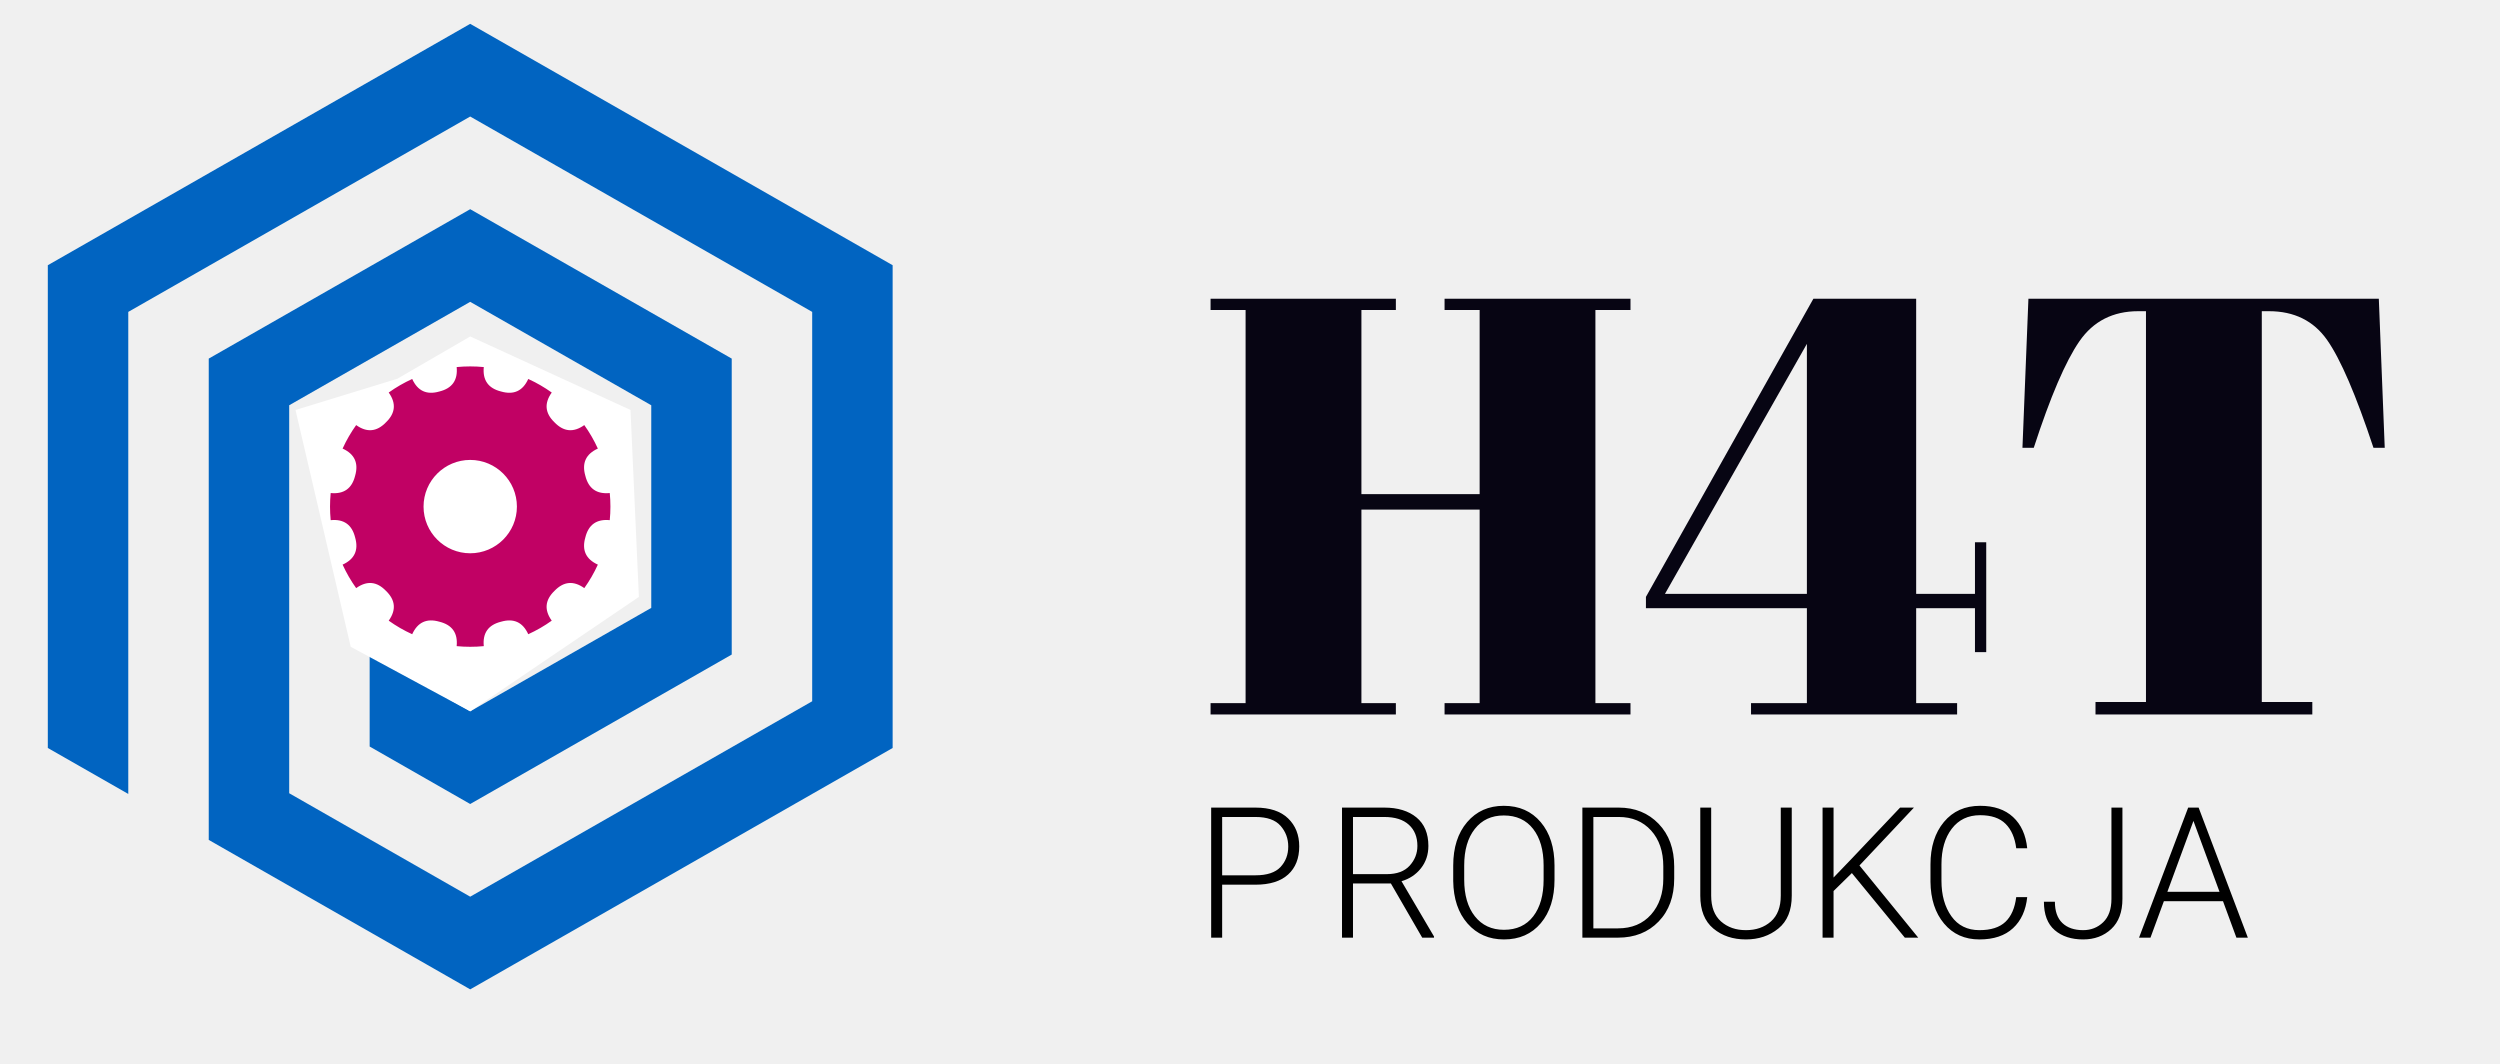
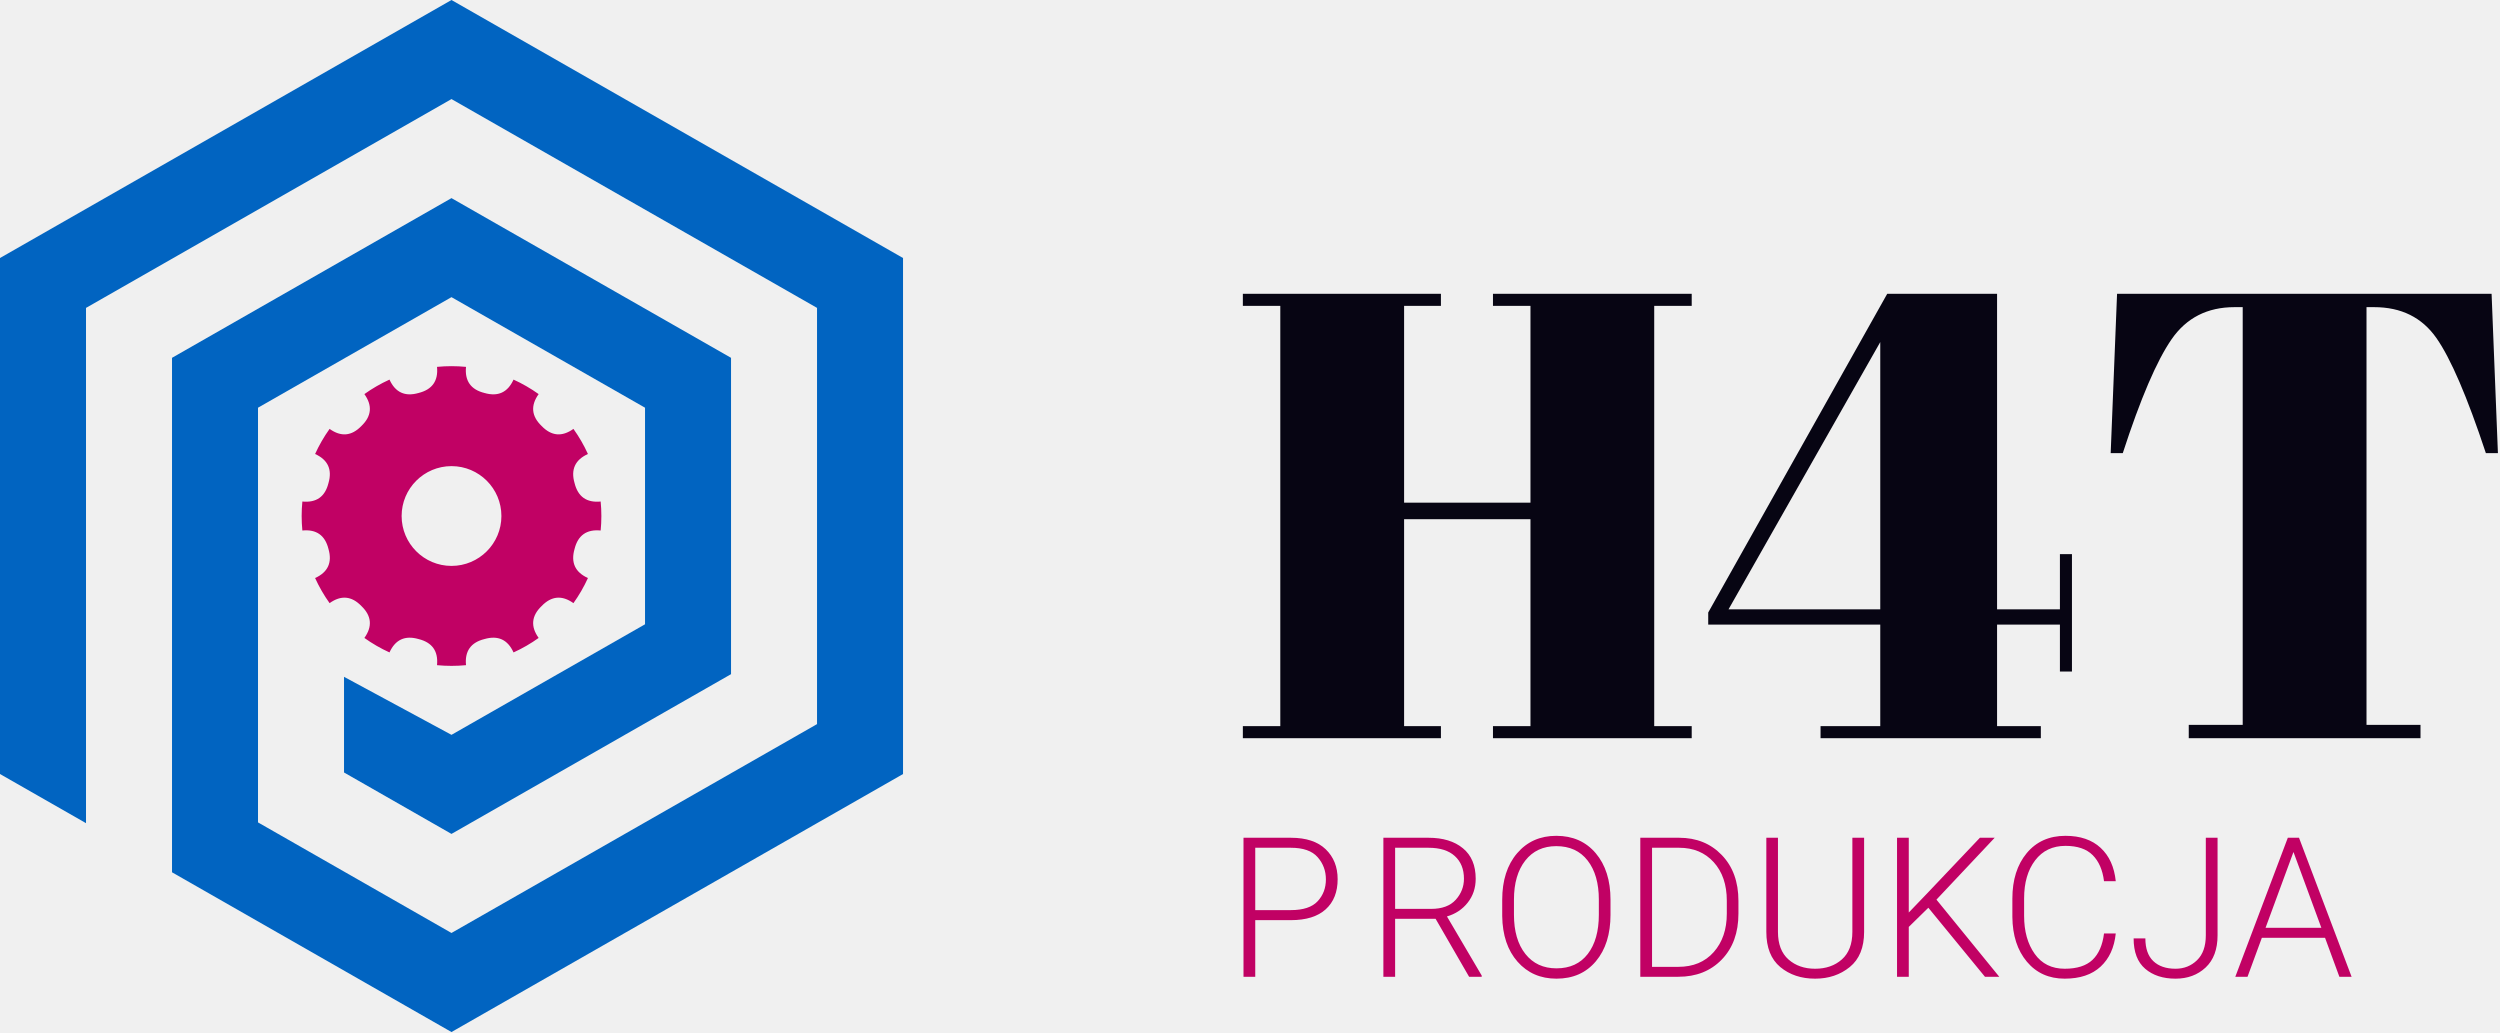
- <svg xmlns="http://www.w3.org/2000/svg" width="100%" height="100%" viewBox="0 0 7858 3344" version="1.1" xml:space="preserve" style="fill-rule:evenodd;clip-rule:evenodd;stroke-linejoin:round;stroke-miterlimit:2;">
-   <rect id="dddd" x="-0" y="-0" width="7857.03" height="3343.14" style="fill:none;" />
-   <g>
+ <svg xmlns="http://www.w3.org/2000/svg" width="100%" height="100%" viewBox="0 0 988 408" version="1.1" xml:space="preserve" style="fill-rule:evenodd;clip-rule:evenodd;stroke-linejoin:round;stroke-miterlimit:2;">
+   <g id="produkcja-horizontal">
    <g>
-       <path d="M403.202,2495.55l0,-1515.21l1074.7,-614.084l1074.97,614.084l0,1223.9l-1074.97,614.212l-568.912,-325.142l-0,-1219.48l568.912,-325.077l569.146,325.077l0,636.888l-569.146,325.114l-63.085,-36.035l-0,-632.371l317.975,-181.767l-254.89,-145.625l-315.998,180.683l0,925.786l315.998,180.648l822.059,-469.761l-0,-930.233l-822.059,-469.614l-821.789,469.614l-0,1512.85l821.789,469.754l1327.84,-758.702l-0,-1517.42l-1327.84,-758.693l-1327.62,758.693l-0,1517.42l252.916,144.492Z" style="fill:#0164c1;fill-rule:nonzero;" />
-       <path d="M3805.05,938.973l0,35.392l110.105,-0l-0,1235.81l-110.105,0l0,35.544l582.44,-0l-0,-35.544l-108.292,0l0,-608.452l371.606,0l0,608.452l-110.258,0l0,35.544l584.406,-0l0,-35.544l-110.256,0l0,-1235.81l110.256,-0l0,-35.392l-584.406,0l0,35.392l110.258,-0l0,578.808l-371.606,0l0,-578.808l108.292,-0l-0,-35.392l-582.44,0Zm1698.77,1306.75l647.777,-0l0,-35.544l-128.71,0l-0,-298.554l184.823,0l-0,138.085l35.396,0l-0,-345.289l-35.396,-0l-0,162.285l-184.823,0l-0,-927.729l-323.054,0l-526.332,937.106l0,35.542l505.911,0l-0,298.554l-175.592,0l0,35.544Zm-270.575,-379.017l446.167,-785.862l-0,785.862l-446.167,0Zm2243.85,-927.729l-1101.36,0l-18.756,468.55l35.552,0c52.164,-160.619 100.125,-272.237 143.673,-335.154c43.55,-62.765 105.106,-94.225 184.825,-94.225l24.198,-0l-0,1228.4l-158.663,-0l0,39.173l681.506,-0l0,-39.173l-158.793,-0l-0,-1228.4l22.368,-0c79.719,-0 140.654,30.25 183.017,90.596c42.337,60.346 90.889,173.325 145.635,338.783l35.396,0l-18.6,-468.55Z" style="fill:#070513;fill-rule:nonzero;" />
+       <path d="M491.177,116.121l-0,4.757l14.797,-0l0,166.085l-14.797,-0l-0,4.777l78.276,-0l0,-4.777l-14.553,-0l-0,-81.772l49.941,-0l0,81.772l-14.818,-0l0,4.777l78.541,-0l-0,-4.777l-14.818,-0l-0,-166.085l14.818,-0l-0,-4.757l-78.541,0l0,4.757l14.818,-0l0,77.788l-49.941,-0l-0,-77.788l14.553,-0l0,-4.757l-78.276,0Zm228.304,175.619l87.057,-0l0,-4.777l-17.298,-0l0,-40.124l24.839,-0l0,18.558l4.757,-0l0,-46.405l-4.757,-0l0,21.81l-24.839,0l0,-124.681l-43.416,0l-70.736,125.941l0,4.777l67.991,-0l0,40.124l-23.598,-0l-0,4.777Zm-36.364,-50.938l59.962,-105.615l0,105.615l-59.962,0Zm301.56,-124.681l-148.016,0l-2.52,62.97l4.778,0c7.01,-21.586 13.456,-36.587 19.308,-45.042c5.853,-8.436 14.126,-12.664 24.84,-12.664l3.252,0l-0,165.09l-21.324,-0l0,5.265l91.591,-0l-0,-5.265l-21.341,-0l-0,-165.09l3.006,0c10.714,0 18.903,4.066 24.596,12.176c5.69,8.11 12.215,23.294 19.573,45.53l4.757,0l-2.5,-62.97Z" style="fill:#070513;fill-rule:nonzero;" />
    </g>
-     <text x="3755px" y="2947.24px" style="font-family:'Roboto-Light', 'Roboto';font-weight:300;font-size:575px;">P<tspan x="4167.1px 4599.7px 5044.09px 5488.48px 5931.74px 6334.58px 6760.72px 7127.06px " y="2947.24px 2947.24px 2947.24px 2947.24px 2947.24px 2947.24px 2947.24px 2947.24px ">RODUKCJA</tspan>
+     <text x="484.451px" y="386.02px" style="font-family:'Roboto-Light', 'Roboto';font-weight:300;font-size:77.276px;fill:#c10164;">P<tspan x="539.835px 597.973px 657.696px 717.42px 776.992px 831.131px 888.401px 937.635px " y="386.02px 386.02px 386.02px 386.02px 386.02px 386.02px 386.02px 386.02px ">RODUKCJA</tspan>
    </text>
-     <path d="M2008.15,1876.14l-26.369,-587.469l-503.771,-231.056l-229.038,132.85l-320.108,98.206l173.474,744.34l375.563,202.819l530.249,-359.69Z" style="fill:#fff;" />
-     <path d="M1520.63,1153.75c-28.345,-2.754 -56.891,-2.754 -85.237,0c4.008,41.244 -14.101,66.843 -54.326,76.797c-39.812,11.492 -68.294,-1.623 -85.445,-39.345c-25.926,11.788 -50.647,26.06 -73.818,42.619c24.093,33.714 21.21,64.938 -8.649,93.67c-28.733,29.859 -59.956,32.742 -93.671,8.65c-16.558,23.17 -30.831,47.892 -42.618,73.817c37.722,17.151 50.837,45.633 39.345,85.446c-9.954,40.225 -35.553,58.333 -76.797,54.326c-2.754,28.345 -2.754,56.891 0,85.236c41.244,-4.007 66.843,14.101 76.797,54.326c11.492,39.813 -1.623,68.295 -39.345,85.446c11.787,25.925 26.06,50.647 42.618,73.817c33.715,-24.092 64.938,-21.209 93.671,8.65c29.859,28.732 32.742,59.956 8.649,93.67c23.171,16.559 47.892,30.831 73.818,42.619c17.151,-37.722 45.633,-50.837 85.445,-39.345c40.225,9.954 58.334,35.553 54.326,76.797c28.346,2.754 56.892,2.754 85.237,-0c-4.007,-41.244 14.101,-66.843 54.326,-76.797c39.813,-11.492 68.295,1.623 85.446,39.345c25.925,-11.788 50.646,-26.06 73.817,-42.619c-24.092,-33.714 -21.209,-64.938 8.649,-93.67c28.733,-29.859 59.957,-32.742 93.671,-8.65c16.558,-23.17 30.831,-47.892 42.619,-73.817c-37.722,-17.151 -50.837,-45.633 -39.345,-85.446c9.954,-40.225 35.552,-58.333 76.796,-54.326c2.755,-28.345 2.755,-56.891 0,-85.236c-41.244,4.007 -66.842,-14.101 -76.796,-54.326c-11.492,-39.813 1.623,-68.295 39.345,-85.446c-11.788,-25.925 -26.061,-50.647 -42.619,-73.817c-33.714,24.092 -64.938,21.209 -93.671,-8.65c-29.858,-28.732 -32.741,-59.956 -8.649,-93.67c-23.171,-16.559 -47.892,-30.831 -73.817,-42.619c-17.151,37.722 -45.633,50.837 -85.446,39.345c-40.225,-9.954 -58.333,-35.553 -54.326,-76.797Zm-42.618,291.879c80.976,-0 146.719,65.742 146.719,146.719c0,80.977 -65.743,146.719 -146.719,146.719c-80.977,0 -146.72,-65.742 -146.72,-146.719c0,-80.977 65.743,-146.719 146.72,-146.719Z" style="fill:#c10164;" />
+     <path d="M178.424,290.41c-0,0 -42.468,-22.934 -42.468,-22.934l-0,37.808l42.468,24.278l110.479,-63.133l0,-125.018l-110.479,-63.113l-110.444,63.113l0,203.318l110.444,63.132l178.452,-101.965l0,-203.932l-178.452,-101.964l-178.424,101.964l-0,203.932l33.99,19.419l0,-203.635l144.434,-82.529l144.469,82.529l0,164.485l-144.469,82.546l-76.459,-43.697l0,-163.891l76.459,-43.688l76.489,43.688l0,85.594l-76.489,43.693Z" style="fill:#0164c1;fill-rule:nonzero;" />
+     <path d="M184.166,144.986c-3.81,-0.371 -7.646,-0.371 -11.455,-0c0.538,5.542 -1.896,8.983 -7.301,10.321c-5.351,1.544 -9.179,-0.219 -11.484,-5.288c-3.484,1.584 -6.806,3.502 -9.92,5.727c3.237,4.531 2.85,8.728 -1.163,12.589c-3.861,4.013 -8.058,4.401 -12.589,1.163c-2.225,3.114 -4.143,6.436 -5.727,9.92c5.069,2.305 6.832,6.133 5.287,11.484c-1.337,5.406 -4.778,7.839 -10.321,7.301c-0.37,3.809 -0.37,7.646 0,11.455c5.543,-0.539 8.984,1.895 10.321,7.301c1.545,5.351 -0.218,9.178 -5.287,11.483c1.584,3.485 3.502,6.807 5.727,9.921c4.531,-3.238 8.728,-2.85 12.589,1.162c4.013,3.862 4.4,8.058 1.163,12.589c3.114,2.225 6.436,4.144 9.92,5.728c2.305,-5.07 6.133,-6.832 11.484,-5.288c5.405,1.338 7.839,4.778 7.301,10.321c3.809,0.37 7.645,0.37 11.455,0c-0.539,-5.543 1.895,-8.983 7.301,-10.321c5.351,-1.544 9.178,0.218 11.483,5.288c3.484,-1.584 6.807,-3.503 9.921,-5.728c-3.238,-4.531 -2.851,-8.727 1.162,-12.589c3.862,-4.012 8.058,-4.4 12.589,-1.162c2.225,-3.114 4.144,-6.436 5.728,-9.921c-5.07,-2.305 -6.832,-6.132 -5.288,-11.483c1.338,-5.406 4.778,-7.84 10.321,-7.301c0.37,-3.809 0.37,-7.646 -0,-11.455c-5.543,0.538 -8.983,-1.895 -10.321,-7.301c-1.544,-5.351 0.218,-9.179 5.288,-11.484c-1.584,-3.484 -3.503,-6.806 -5.728,-9.92c-4.531,3.238 -8.727,2.85 -12.589,-1.163c-4.013,-3.861 -4.4,-8.058 -1.162,-12.589c-3.114,-2.225 -6.437,-4.143 -9.921,-5.727c-2.305,5.069 -6.132,6.832 -11.483,5.288c-5.406,-1.338 -7.84,-4.779 -7.301,-10.321Zm-5.728,39.226c10.883,0 19.718,8.836 19.718,19.718c0,10.883 -8.835,19.718 -19.718,19.718c-10.883,0 -19.718,-8.835 -19.718,-19.718c0,-10.882 8.835,-19.718 19.718,-19.718Z" style="fill:#c10164;" />
  </g>
</svg>
